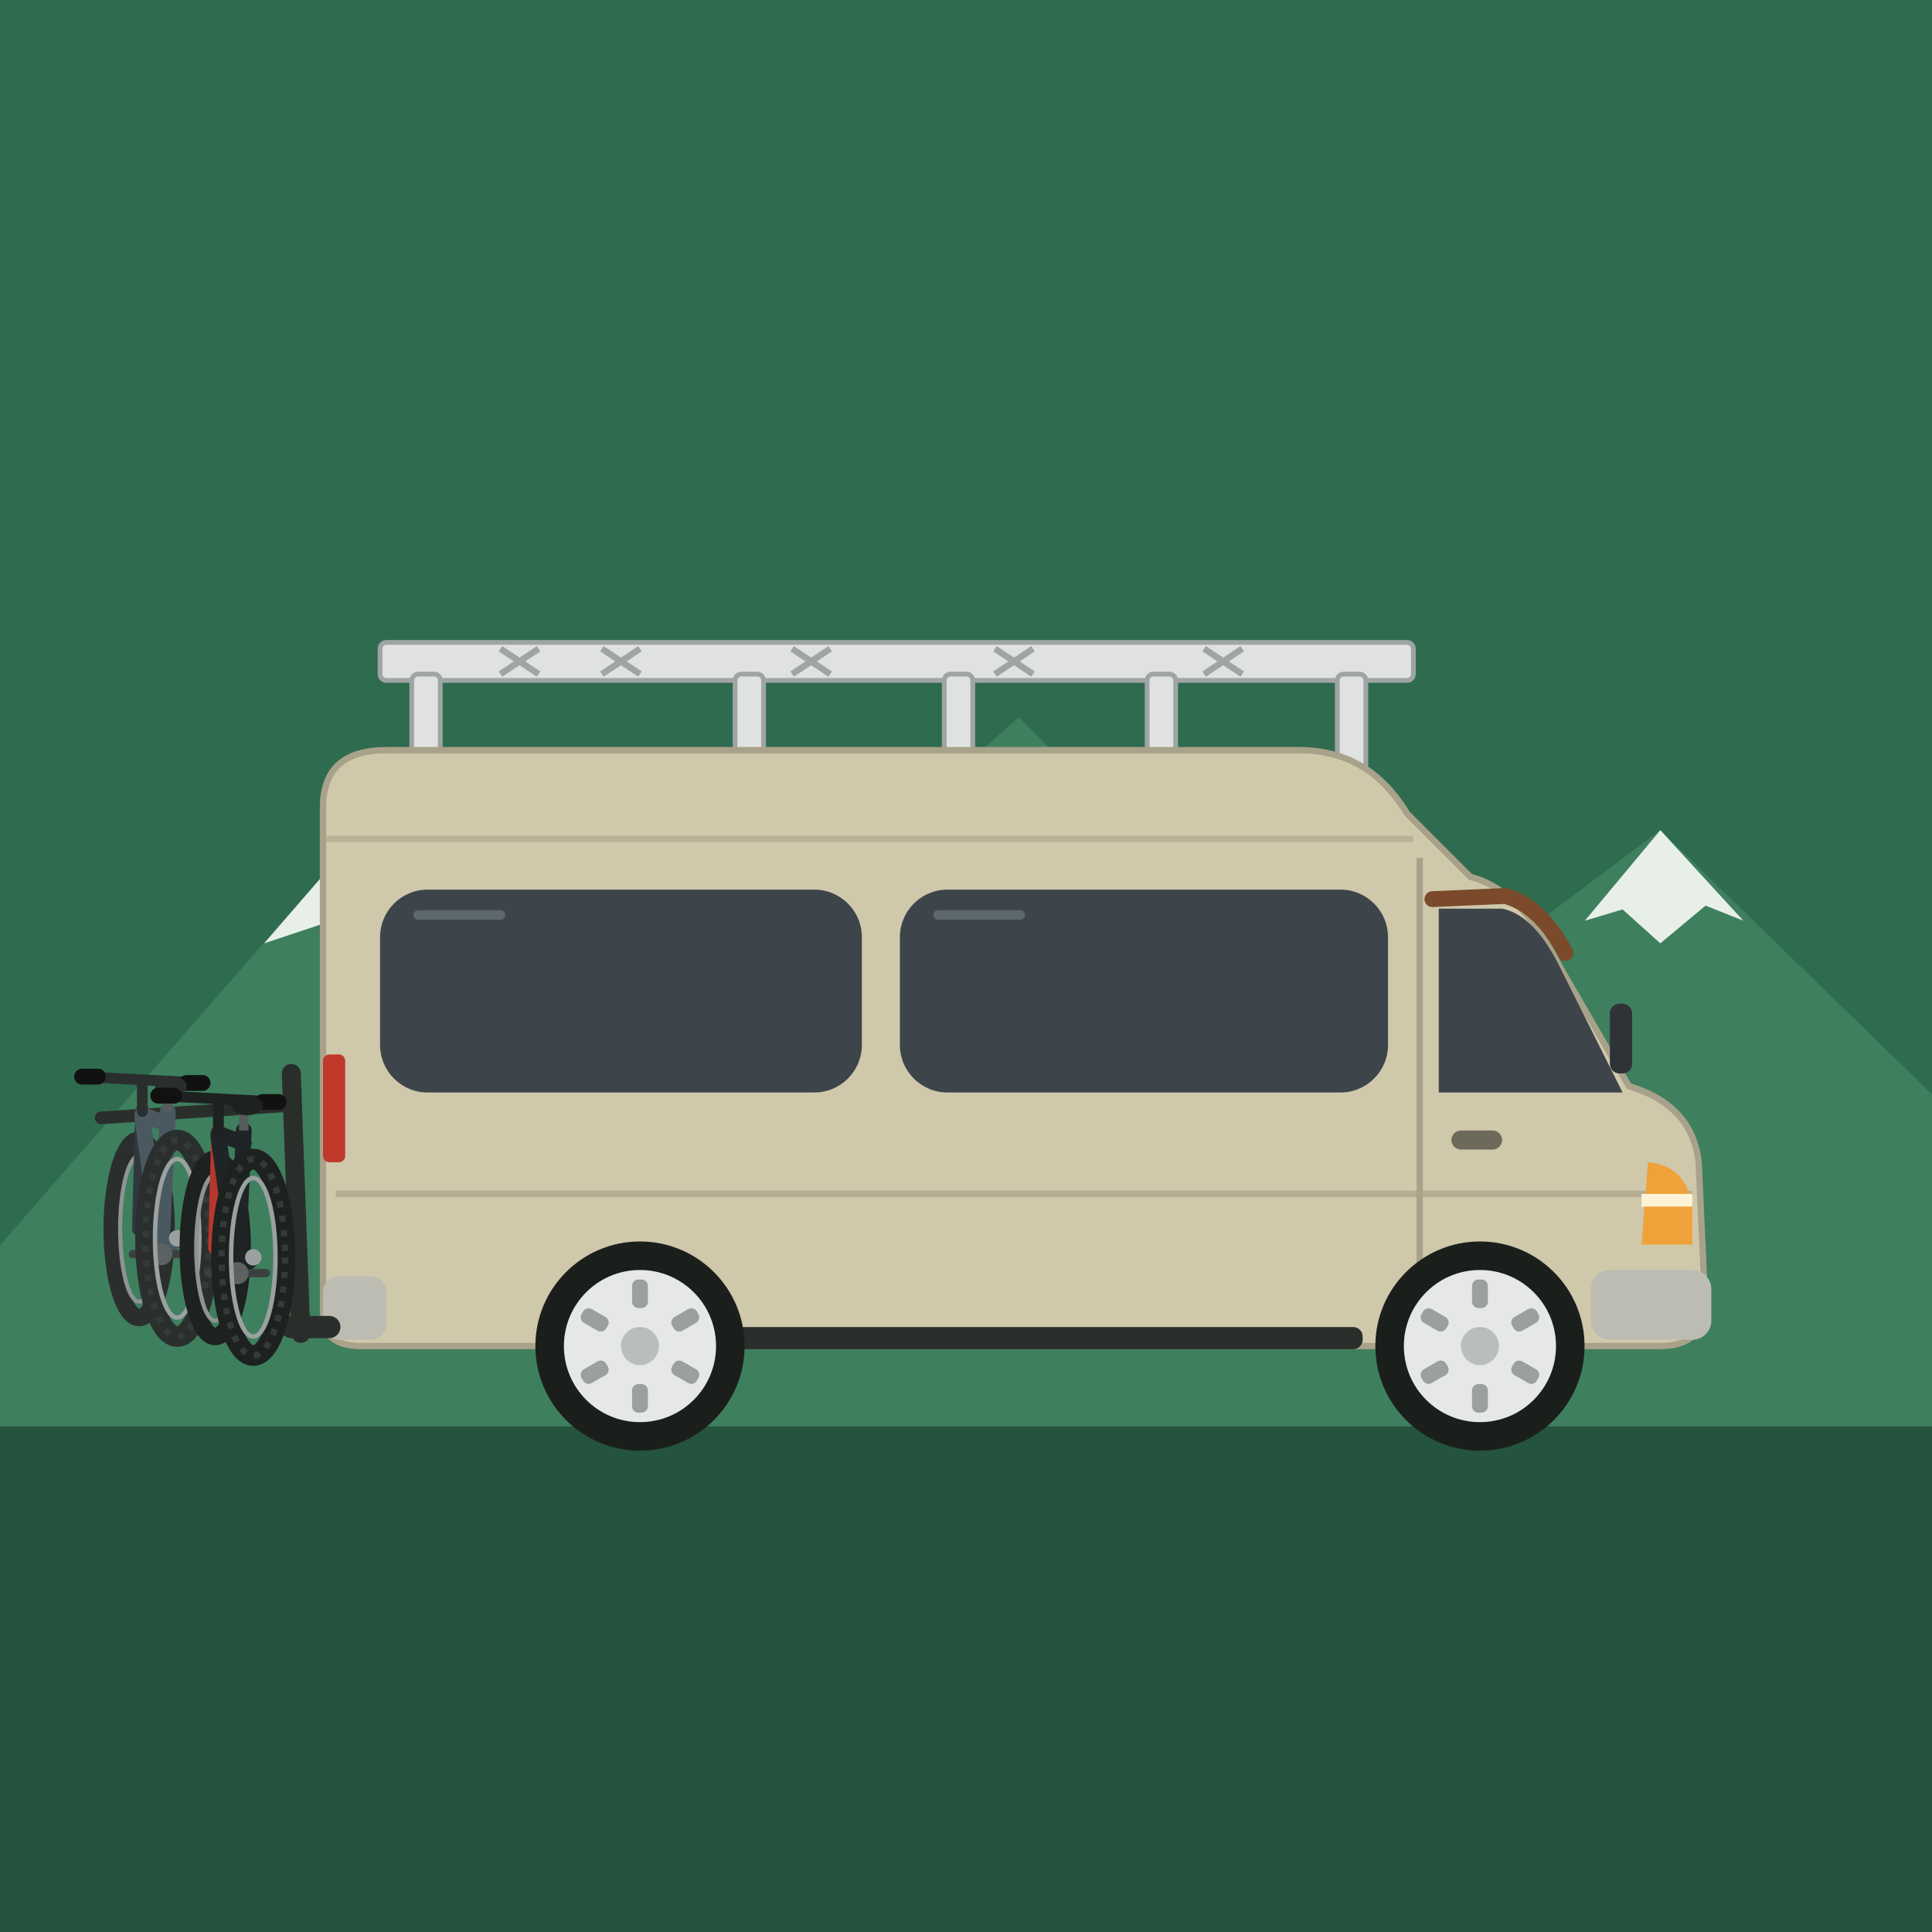
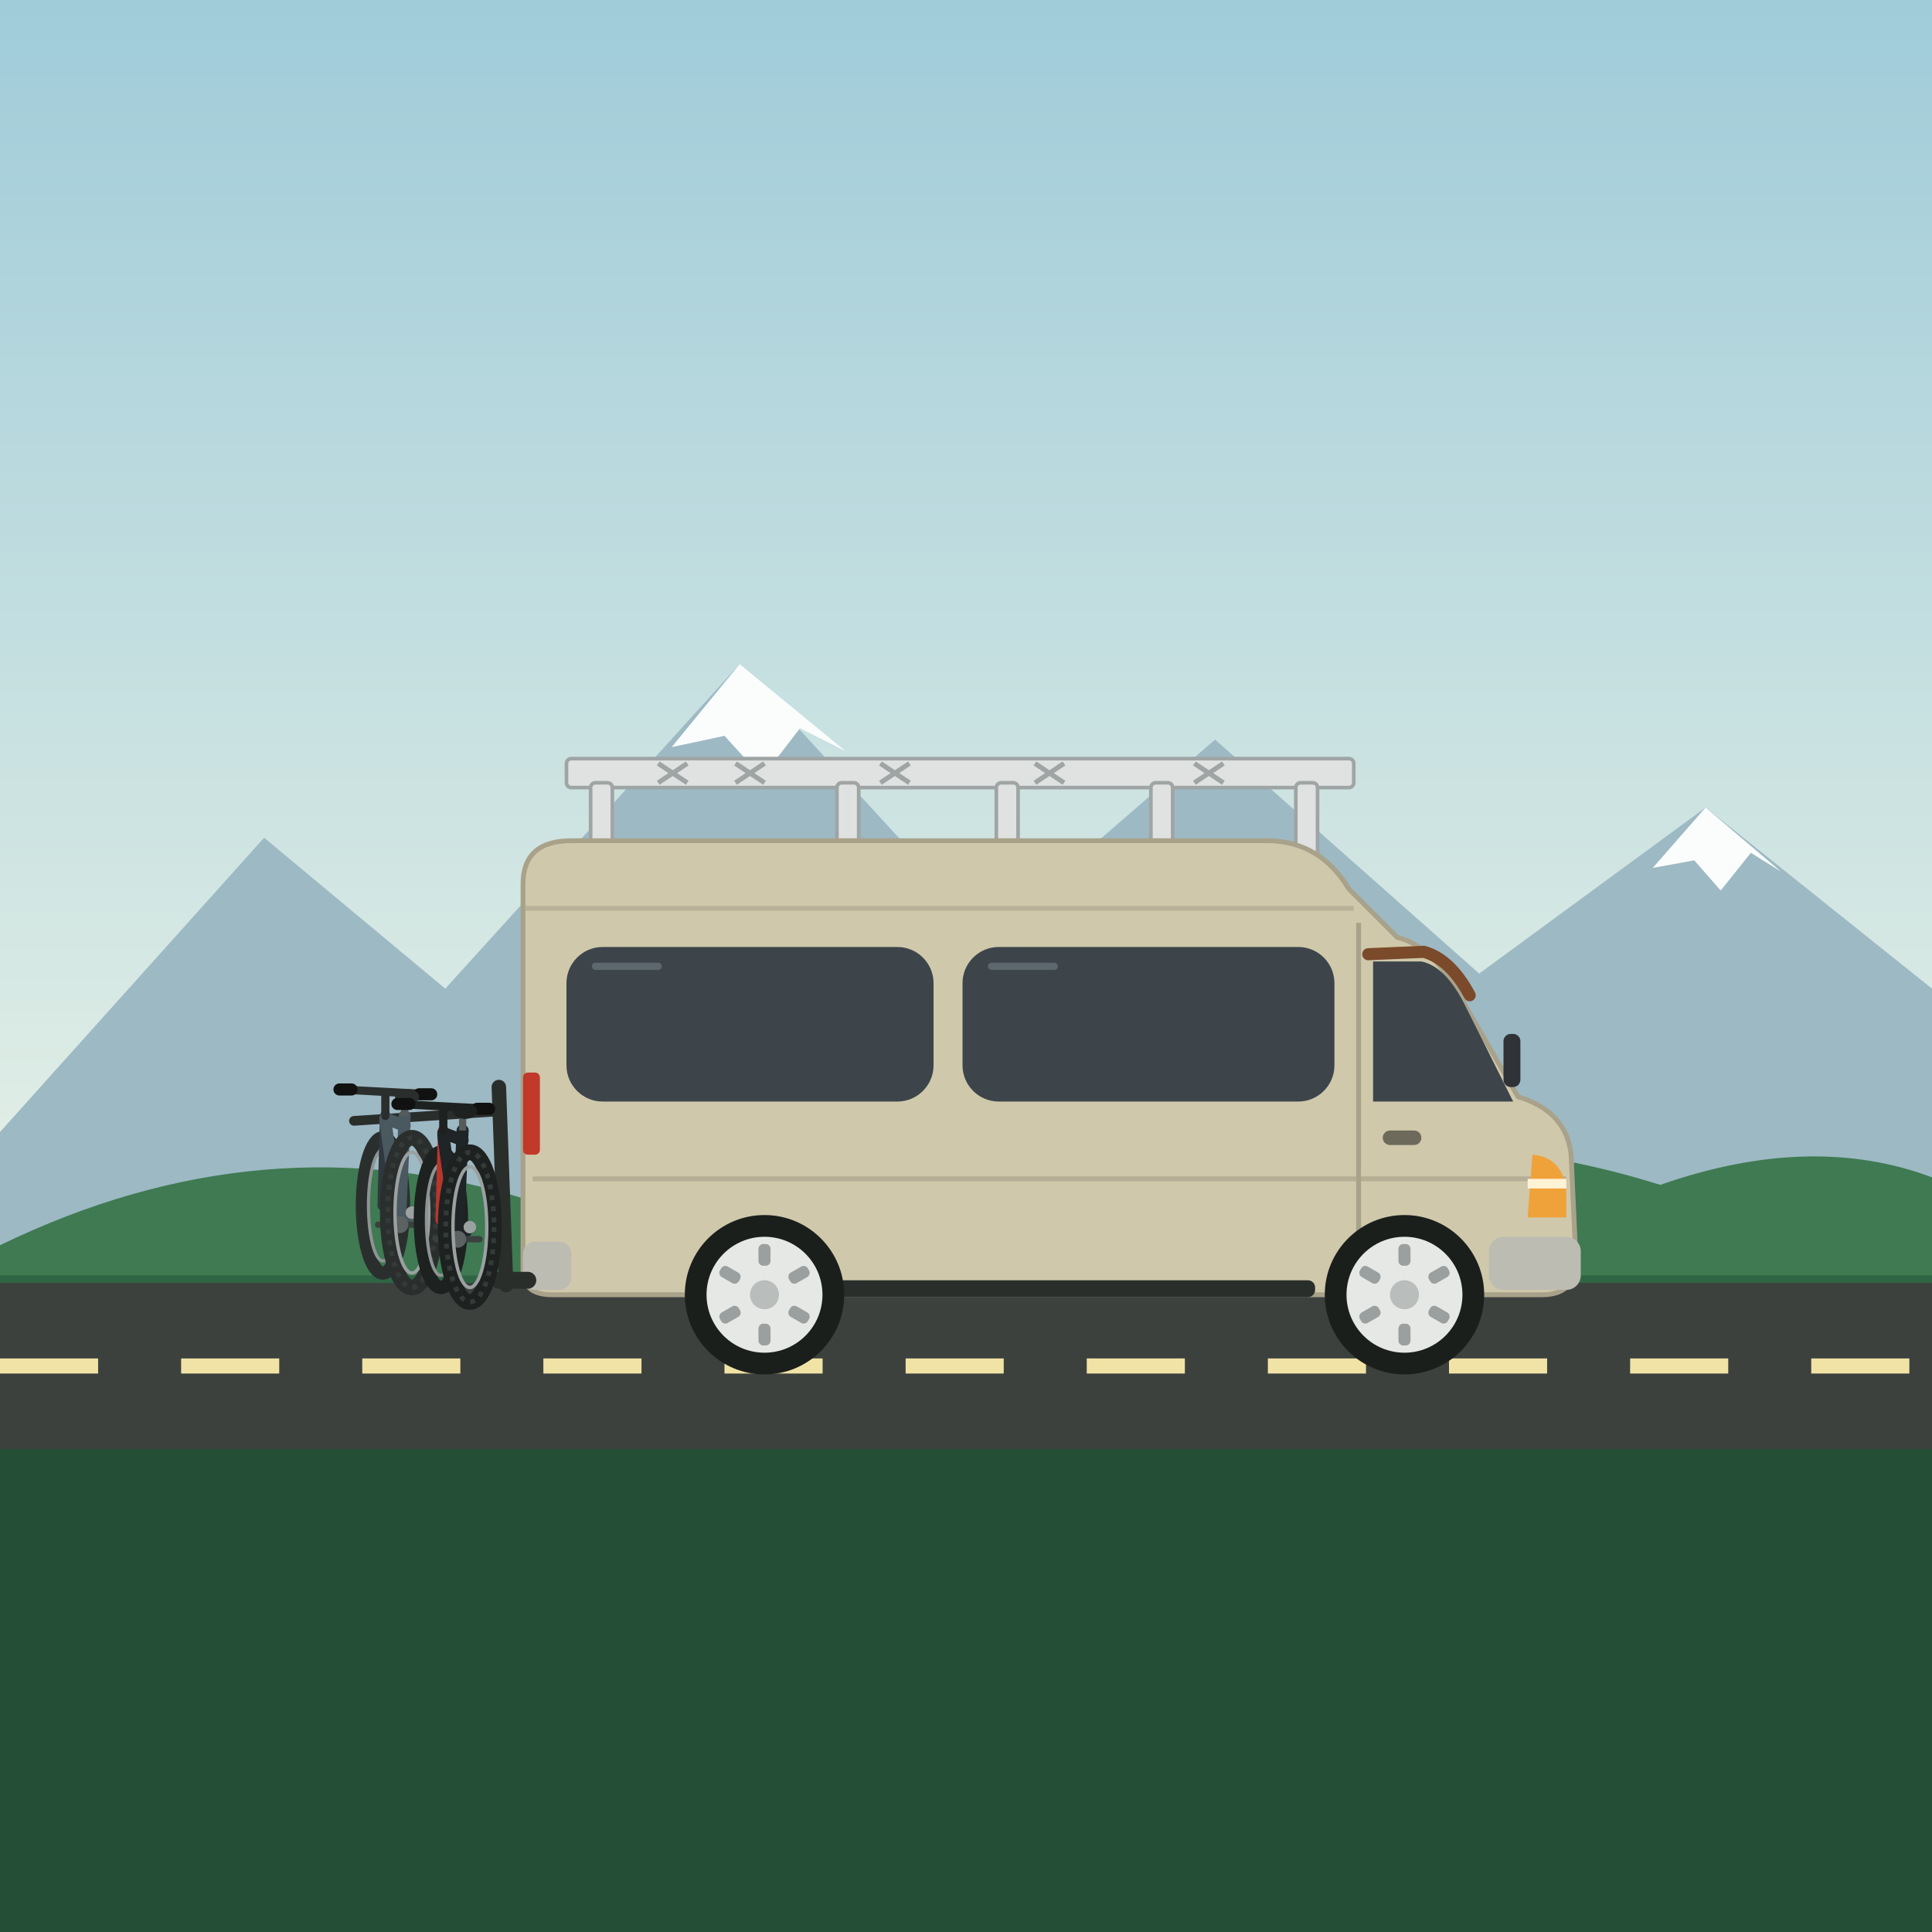
<svg xmlns="http://www.w3.org/2000/svg" viewBox="0 0 512 512" width="512" height="512">
-   <rect width="512" height="512" fill="#2f6b4f" />
-   <path d="M0 330 L96 220 L170 280 L270 190 L360 280 L440 220 L512 290 L512 512 L0 512Z" fill="#3e7f5e" />
-   <path d="M70 250 L96 220 L112 236 Z M440 220 L462 244 L452 240 L440 250 L430 241 L420 244 Z" fill="#e8efe9" />
-   <rect y="378" width="512" height="134" fill="#24543d" />
-   <g transform="translate(52 140) scale(0.84)">
+   <defs>
+     <linearGradient id="sky" x1="0" y1="0" x2="0" y2="1">
+       <stop offset="0" stop-color="#9fcbd9" />
+       <stop offset=".62" stop-color="#e3efe6" />
+     </linearGradient>
+   </defs>
+   <rect width="512" height="512" fill="url(#sky)" />
+   <path d="M0 300 L70 222 L118 262 L196 176 L262 248 L322 196 L392 258 L452 214 L512 262 V512 H0Z" fill="#9db9c4" />
+   <path d="M196 176 L178 198 L192 195 L202 206 L212 193 L224 199Z M452 214 L438 230 L449 228 L456 236 L464 226 L472 231Z" fill="#fbfdfd" />
+   <path d="M0 330 Q70 296 140 318 Q210 290 290 316 Q370 292 440 314 Q480 300 512 312 V512 H0Z" fill="#3f7a52" />
+   <path d="M0 338 H512 V512 H0Z" fill="#2f6544" />
+   <rect y="340" width="512" height="44" fill="#3d413e" />
+   <path d="M0 362 H512" stroke="#f1e3a6" stroke-width="4" stroke-dasharray="26 22" />
+   <rect y="384" width="512" height="128" fill="#244f36" />
+   <g transform="translate(113 178) scale(0.64)">
    <g class="vbody">
      <g fill="#dfe2e1" stroke="#9fa5a4" stroke-width="1.5">
        <rect x="58" y="36" width="326" height="12" rx="2" />
        <rect x="68" y="46" width="9" height="56" rx="2" />
        <rect x="170" y="46" width="9" height="56" rx="2" />
        <rect x="236" y="46" width="9" height="56" rx="2" />
        <rect x="300" y="46" width="9" height="56" rx="2" />
        <rect x="360" y="46" width="9" height="56" rx="2" />
      </g>
      <g stroke="#9fa5a4" stroke-width="2">
        <path d="M96 38l12 8M108 38l-12 8M128 38l12 8M140 38l-12 8M188 38l12 8M200 38l-12 8M252 38l12 8M264 38l-12 8M318 38l12 8M330 38l-12 8" />
      </g>
      <path d="M40 248 L40 88 Q40 70 60 70 L348 70 Q370 70 382 90 L402 110 Q418 114 430 138 L452 176 Q472 182 474 200 L476 244 Q476 258 462 258 L52 258 Q40 258 40 248 Z" fill="#cfc8ab" stroke="#a9a28a" stroke-width="2" />
      <path d="M44 210 L472 210" stroke="#b5ae94" stroke-width="2" />
      <path d="M41 98 L384 98" stroke="#b9b298" stroke-width="2" />
      <rect x="58" y="114" width="152" height="64" rx="15" fill="#3d454b" />
      <rect x="222" y="114" width="154" height="64" rx="15" fill="#3d454b" />
      <path d="M392 120 L412 120 Q422 122 430 138 L450 178 L392 178 Z" fill="#3d454b" />
      <path d="M390 117 L413 116 Q424 119 432 134" fill="none" stroke="#7b4a2b" stroke-width="5" stroke-linecap="round" />
      <path d="M70 122 L96 122" stroke="#5d676e" stroke-width="3" stroke-linecap="round" />
      <path d="M234 122 L260 122" stroke="#5d676e" stroke-width="3" stroke-linecap="round" />
      <path d="M386 104 L386 252" stroke="#a9a28a" stroke-width="2" />
      <rect x="396" y="190" width="16" height="6" rx="3" fill="#6d6a5c" />
      <rect x="446" y="150" width="7" height="22" rx="3" fill="#2f3337" />
      <rect x="40" y="166" width="7" height="34" rx="2" fill="#c0392b" />
      <path d="M458 200 Q470 201 472 214 L472 226 L456 226 Z" fill="#f0a23a" />
      <path d="M456 212 L472 212" stroke="#fff3d6" stroke-width="4" />
      <rect x="440" y="234" width="38" height="22" rx="6" fill="#bdbcb2" />
      <rect x="40" y="236" width="20" height="20" rx="5" fill="#bdbcb2" />
      <rect x="168" y="252" width="200" height="7" rx="3" fill="#2a2e2b" />
      <g class="bikerack">
        <path d="M42 252H30" stroke="#2a2e2b" stroke-width="7" stroke-linecap="round" />
        <path d="M33 254L30 172" stroke="#2a2e2b" stroke-width="6" stroke-linecap="round" />
        <path d="M31 182L-30 186" stroke="#2a2e2b" stroke-width="4" stroke-linecap="round" />
        <g transform="translate(0 -22)">
          <ellipse cx="-18" cy="243" rx="8.5" ry="28" fill="none" stroke="#2a2f2e" stroke-width="5.5" />
          <ellipse cx="-18" cy="243" rx="6" ry="23" fill="none" stroke="#8d9493" stroke-width="1.3" />
          <path d="M-17.0 206.0L-18.0 243.0" stroke="#2f383d" stroke-width="4.5" stroke-linecap="round" />
          <g fill="none" stroke="#4a5860" stroke-width="5" stroke-linecap="round" stroke-linejoin="round">
            <path d="M-6.0 246.0L-11.0 251.0L-9.0 206.0M-11.0 251.0L-17.0 208.0M-9.0 210.0L-17.0 207.0" />
          </g>
          <path d="M-17.0 206.0V196M-36.0 195.0L2.0 197.0" stroke="#2a2f2e" stroke-width="3.4" stroke-linecap="round" />
          <path d="M-36.0 195.0h5M-3.0 197.0h5" stroke="#111" stroke-width="5" stroke-linecap="round" />
          <path d="M-9.0 206.0V200" stroke="#555c5b" stroke-width="3" />
          <ellipse cx="-8" cy="198" rx="5" ry="3.2" fill="#2a2f2e" />
          <path d="M-20.0 251.0H-2" stroke="#3a403f" stroke-width="2.6" stroke-linecap="round" />
          <circle cx="-11" cy="251" r="3.5" fill="#5b6261" />
          <ellipse cx="-6" cy="246" rx="10" ry="31" fill="none" stroke="#2a2f2e" stroke-width="6.5" />
          <ellipse cx="-6" cy="246" rx="10" ry="31" fill="none" stroke="#343a38" stroke-width="2" stroke-dasharray="2 2.6" />
          <ellipse cx="-6" cy="246" rx="7" ry="25" fill="none" stroke="#9aa1a0" stroke-width="1.4" />
          <circle cx="-6" cy="246" r="2.6" fill="#9aa1a0" />
          <ellipse cx="6" cy="249" rx="8.5" ry="28" fill="none" stroke="#1d2120" stroke-width="5.5" />
          <ellipse cx="6" cy="249" rx="6" ry="23" fill="none" stroke="#8d9493" stroke-width="1.3" />
          <path d="M7.0 212.0L6.0 249.0" stroke="#b8372d" stroke-width="4.5" stroke-linecap="round" />
          <g fill="none" stroke="#1f2427" stroke-width="5" stroke-linecap="round" stroke-linejoin="round">
            <path d="M18.0 252.0L13.0 257.0L15.0 212.0M13.0 257.0L7.0 214.0M15.0 216.0L7.0 213.0" />
          </g>
          <path d="M7.0 212.0V202M-12.0 201.0L26.0 203.0" stroke="#1d2120" stroke-width="3.4" stroke-linecap="round" />
          <path d="M-12.0 201.0h5M21.0 203.0h5" stroke="#111" stroke-width="5" stroke-linecap="round" />
          <path d="M15.0 212.0V206" stroke="#555c5b" stroke-width="3" />
          <ellipse cx="16" cy="204" rx="5" ry="3.2" fill="#1d2120" />
          <path d="M4.0 257.0H22" stroke="#3a403f" stroke-width="2.6" stroke-linecap="round" />
          <circle cx="13" cy="257" r="3.5" fill="#5b6261" />
          <ellipse cx="18" cy="252" rx="10" ry="31" fill="none" stroke="#1d2120" stroke-width="6.5" />
          <ellipse cx="18" cy="252" rx="10" ry="31" fill="none" stroke="#343a38" stroke-width="2" stroke-dasharray="2 2.6" />
          <ellipse cx="18" cy="252" rx="7" ry="25" fill="none" stroke="#9aa1a0" stroke-width="1.4" />
          <circle cx="18" cy="252" r="2.6" fill="#9aa1a0" />
        </g>
      </g>
    </g>
    <g class="sp-wheel">
      <circle cx="140" cy="258" r="33" fill="#1b1f1c" />
      <circle cx="140" cy="258" r="24" fill="#e6e8e5" />
      <rect x="137.5" y="237" width="5" height="9" rx="2" fill="#9aa09f" transform="rotate(0 140 258)" />
      <rect x="137.5" y="237" width="5" height="9" rx="2" fill="#9aa09f" transform="rotate(60 140 258)" />
      <rect x="137.5" y="237" width="5" height="9" rx="2" fill="#9aa09f" transform="rotate(120 140 258)" />
      <rect x="137.5" y="237" width="5" height="9" rx="2" fill="#9aa09f" transform="rotate(180 140 258)" />
      <rect x="137.5" y="237" width="5" height="9" rx="2" fill="#9aa09f" transform="rotate(240 140 258)" />
      <rect x="137.5" y="237" width="5" height="9" rx="2" fill="#9aa09f" transform="rotate(300 140 258)" />
      <circle cx="140" cy="258" r="6" fill="#b9bdbb" />
    </g>
    <g class="sp-wheel">
      <circle cx="405" cy="258" r="33" fill="#1b1f1c" />
      <circle cx="405" cy="258" r="24" fill="#e6e8e5" />
      <rect x="402.5" y="237" width="5" height="9" rx="2" fill="#9aa09f" transform="rotate(0 405 258)" />
      <rect x="402.5" y="237" width="5" height="9" rx="2" fill="#9aa09f" transform="rotate(60 405 258)" />
      <rect x="402.5" y="237" width="5" height="9" rx="2" fill="#9aa09f" transform="rotate(120 405 258)" />
      <rect x="402.5" y="237" width="5" height="9" rx="2" fill="#9aa09f" transform="rotate(180 405 258)" />
      <rect x="402.5" y="237" width="5" height="9" rx="2" fill="#9aa09f" transform="rotate(240 405 258)" />
      <rect x="402.5" y="237" width="5" height="9" rx="2" fill="#9aa09f" transform="rotate(300 405 258)" />
      <circle cx="405" cy="258" r="6" fill="#b9bdbb" />
    </g>
  </g>
</svg>
